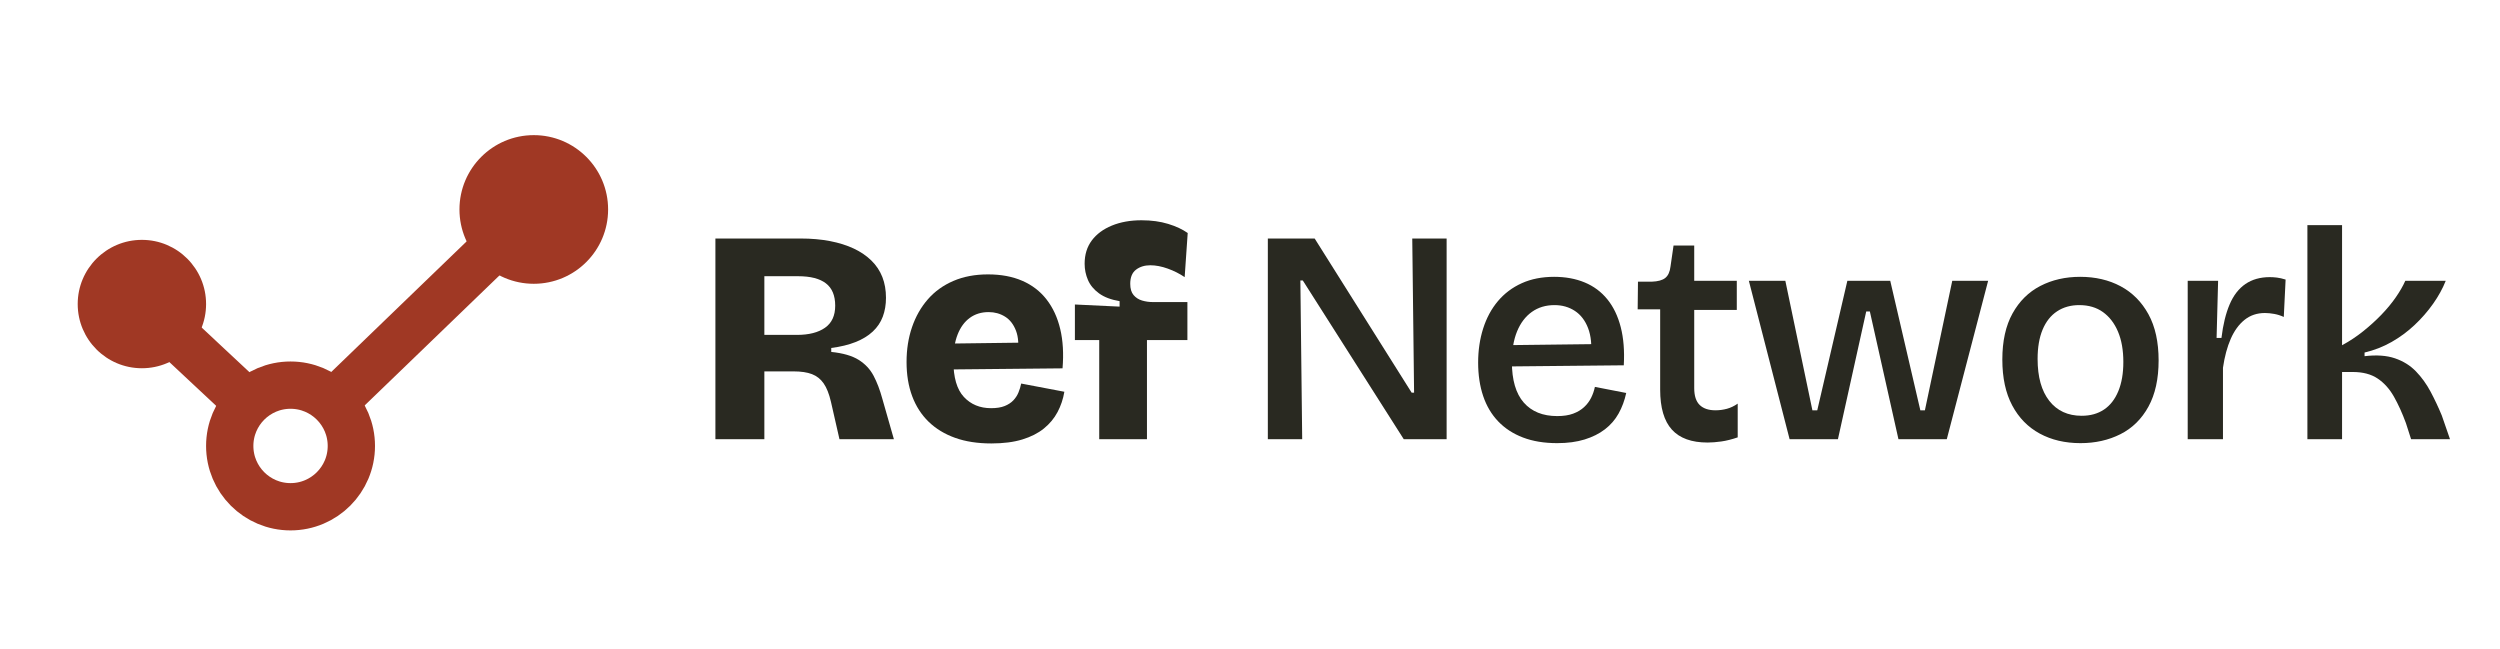
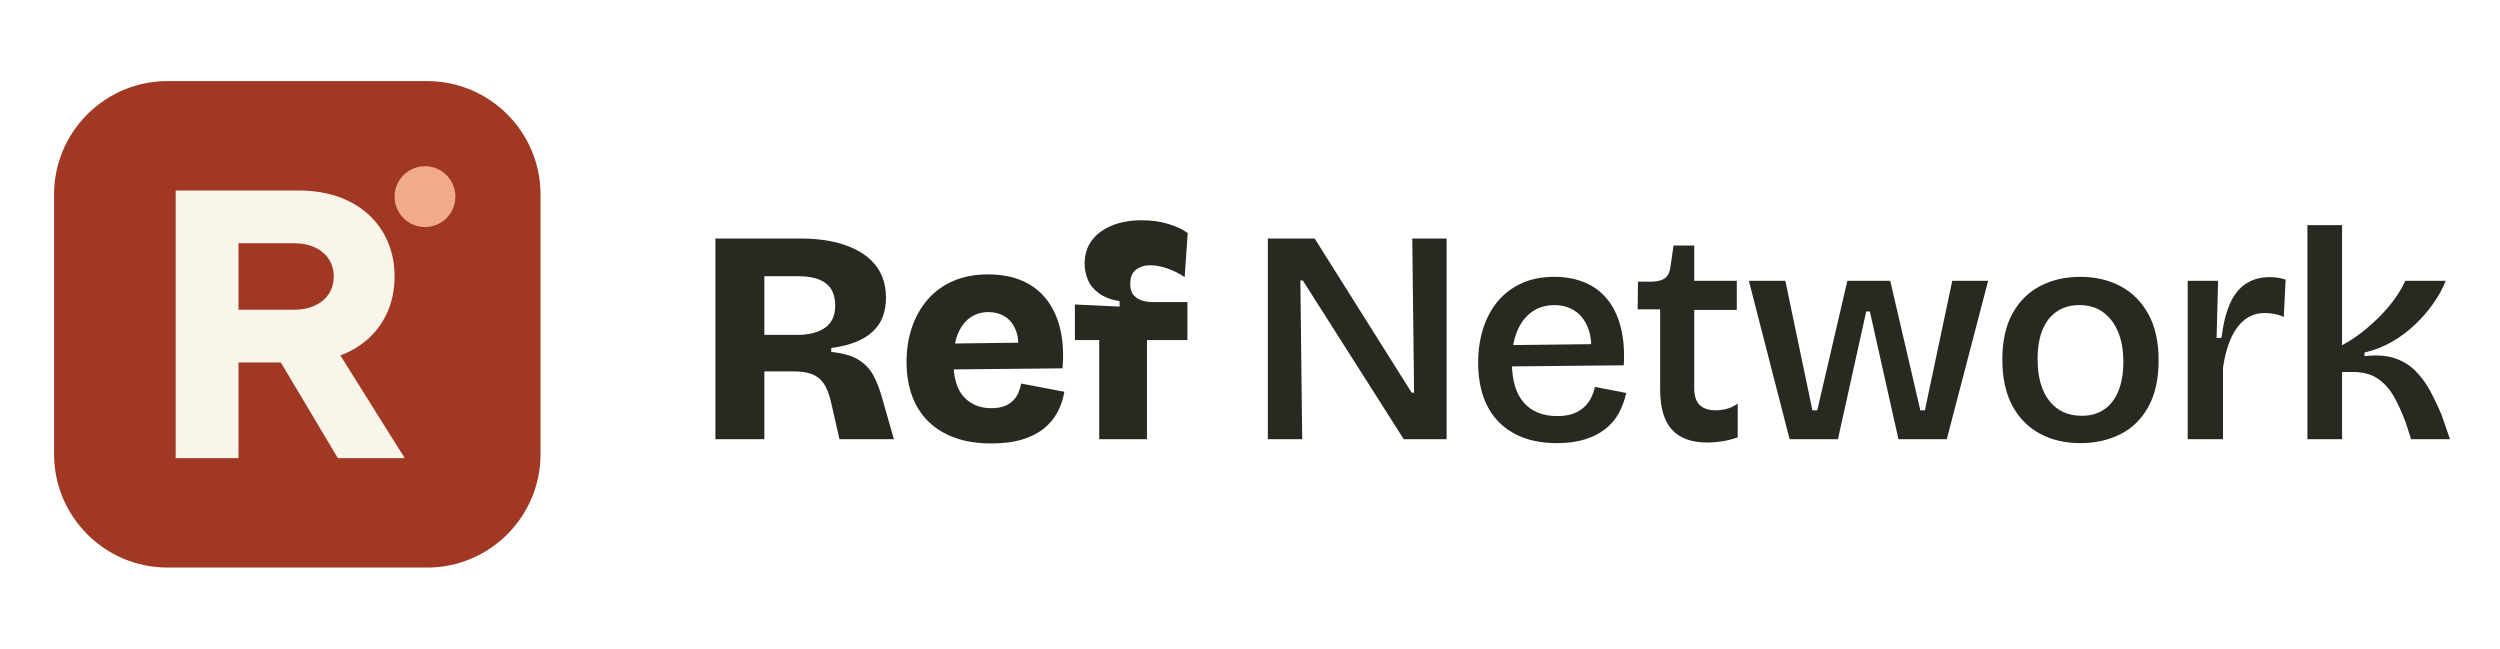
<svg xmlns="http://www.w3.org/2000/svg" viewBox="0 0 370 96" role="img" aria-label="Ref Network">
-   <path d="M21 45 36.25 59.25M50.75 58.25 79 31" fill="none" stroke="#A03824" stroke-width="7" stroke-linecap="round" />
-   <circle cx="21" cy="45" r="9.5" fill="#A03824" />
-   <circle cx="79" cy="31" r="11" fill="#A03824" />
-   <circle cx="43" cy="66" r="9" fill="none" stroke="#A03824" stroke-width="7" />
+   <g transform="translate(8,12) scale(0.6)">
+     <rect width="120" height="120" rx="28" fill="#A03824" />
+     <path fill="#FAF5EB" fill-rule="evenodd" d="M30 27 H60.5 C74.8 27 84 35.8 84 48.2 C84 60.6 74.8 69.4 60.5 69.4 H45.5 V93 H30 V27 Z M45.5 40 V56.4 H59.2 C65.2 56.4 69 53 69 48.2 C69 43.4 65.2 40 59.2 40 H45.5 Z" />
+     <path fill="#FAF5EB" d="M54.5 67 H70.2 L86.5 93 H70 Z" />
+     <circle cx="91.5" cy="28.5" r="7.5" fill="#F1AB8A" />
+   </g>
  <path fill="#292921" d="M105.88 65.0V35.3H118.48Q120.865 35.3 122.845 35.682Q124.825 36.065 126.355 36.785Q127.885 37.505 128.965 38.562Q130.045 39.62 130.585 40.993Q131.125 42.365 131.125 44.075Q131.125 45.605 130.653 46.865Q130.18 48.125 129.168 49.07Q128.155 50.015 126.625 50.623Q125.095 51.23 123.025 51.5V52.085Q125.635 52.355 127.075 53.255Q128.515 54.155 129.28 55.595Q130.045 57.035 130.585 59.015L132.295 65.0H124.24L122.98 59.465Q122.575 57.71 121.9 56.742Q121.225 55.775 120.167 55.37Q119.11 54.965 117.445 54.965H113.125V65.0ZM113.125 49.565H117.94Q120.595 49.565 122.102 48.508Q123.61 47.45 123.61 45.245Q123.61 42.995 122.237 41.938Q120.865 40.88 118.12 40.88H113.125Z" />
  <path fill="#292921" d="M146.725 65.63Q143.665 65.63 141.347 64.797Q139.03 63.965 137.433 62.413Q135.835 60.86 135.002 58.633Q134.17 56.405 134.17 53.57Q134.17 50.78 134.98 48.418Q135.79 46.055 137.32 44.3Q138.85 42.545 141.1 41.578Q143.35 40.61 146.23 40.61Q149.11 40.61 151.292 41.555Q153.475 42.5 154.892 44.322Q156.31 46.145 156.917 48.71Q157.525 51.275 157.255 54.515L138.895 54.695V50.87L152.89 50.69L150.595 52.58Q150.91 50.375 150.37 48.957Q149.83 47.54 148.75 46.865Q147.67 46.19 146.32 46.19Q144.7 46.19 143.53 47.045Q142.36 47.9 141.73 49.498Q141.1 51.095 141.1 53.39Q141.1 57.08 142.652 58.745Q144.205 60.41 146.68 60.41Q147.895 60.41 148.683 60.095Q149.47 59.78 149.965 59.263Q150.46 58.745 150.73 58.093Q151.0 57.44 151.135 56.765L157.525 57.98Q157.255 59.6 156.512 60.995Q155.77 62.39 154.487 63.425Q153.205 64.46 151.292 65.045Q149.38 65.63 146.725 65.63Z" />
  <path fill="#292921" d="M162.685 65.0V50.33H159.085V45.065L165.7 45.38V44.57Q163.81 44.255 162.662 43.422Q161.515 42.59 161.02 41.443Q160.525 40.295 160.525 39.035Q160.525 37.01 161.582 35.593Q162.64 34.175 164.552 33.388Q166.465 32.6 168.94 32.6Q171.145 32.6 172.9 33.14Q174.655 33.68 175.78 34.49L175.33 41.015Q174.205 40.25 172.832 39.755Q171.46 39.26 170.245 39.26Q168.985 39.26 168.13 39.913Q167.275 40.565 167.275 42.005Q167.275 43.085 167.77 43.67Q168.265 44.255 169.03 44.48Q169.795 44.705 170.605 44.705H175.735V50.33H169.75V65.0Z" />
  <path fill="#292921" d="M187.64 65.0V35.3H194.57L208.925 58.115H209.285L209.015 35.3H214.1V65.0H207.755L192.815 41.51H192.455L192.725 65.0Z" />
  <path fill="#292921" d="M230.465 65.585Q227.585 65.585 225.403 64.752Q223.22 63.92 221.735 62.367Q220.25 60.815 219.507 58.61Q218.765 56.405 218.765 53.66Q218.765 50.96 219.507 48.62Q220.25 46.28 221.69 44.57Q223.13 42.86 225.222 41.915Q227.315 40.97 230.015 40.97Q232.535 40.97 234.537 41.803Q236.54 42.635 237.89 44.3Q239.24 45.965 239.87 48.418Q240.5 50.87 240.32 54.065L222.05 54.245V51.095L237.125 50.915L235.46 52.76Q235.685 50.24 235.032 48.553Q234.38 46.865 233.075 46.01Q231.77 45.155 230.06 45.155Q228.125 45.155 226.707 46.168Q225.29 47.18 224.525 49.047Q223.76 50.915 223.76 53.57Q223.76 57.575 225.515 59.578Q227.27 61.58 230.465 61.58Q231.86 61.58 232.827 61.22Q233.795 60.86 234.447 60.252Q235.1 59.645 235.483 58.88Q235.865 58.115 236.045 57.26L240.68 58.16Q240.32 59.825 239.555 61.198Q238.79 62.57 237.53 63.537Q236.27 64.505 234.515 65.045Q232.76 65.585 230.465 65.585Z" />
  <path fill="#292921" d="M252.725 65.495Q249.17 65.495 247.438 63.583Q245.705 61.67 245.705 57.665V45.785H242.375L242.42 41.69H244.445Q245.84 41.645 246.47 41.127Q247.1 40.61 247.235 39.44L247.685 36.335H250.745V41.555H257.045V45.875H250.745V57.44Q250.745 59.15 251.555 59.938Q252.365 60.725 253.895 60.725Q254.75 60.725 255.583 60.5Q256.415 60.275 257.18 59.735V64.73Q255.875 65.18 254.75 65.338Q253.625 65.495 252.725 65.495Z" />
  <path fill="#292921" d="M264.86 65.0 258.83 41.555H264.23L268.235 60.725H268.955L273.41 41.555H279.755L284.21 60.725H284.885L288.935 41.555H294.245L288.125 65.0H280.97L276.74 46.1H276.2L272.015 65.0Z" />
  <path fill="#292921" d="M307.91 65.585Q304.49 65.585 301.88 64.167Q299.27 62.75 297.808 60.005Q296.345 57.26 296.345 53.21Q296.345 49.115 297.853 46.392Q299.36 43.67 301.97 42.32Q304.58 40.97 307.865 40.97Q311.24 40.97 313.85 42.365Q316.46 43.76 317.968 46.505Q319.475 49.25 319.475 53.345Q319.475 57.44 317.968 60.185Q316.46 62.93 313.828 64.257Q311.195 65.585 307.91 65.585ZM308.09 61.535Q310.025 61.535 311.398 60.612Q312.77 59.69 313.513 57.89Q314.255 56.09 314.255 53.57Q314.255 50.96 313.468 49.093Q312.68 47.225 311.24 46.19Q309.8 45.155 307.73 45.155Q305.84 45.155 304.445 46.078Q303.05 47.0 302.308 48.778Q301.565 50.555 301.565 53.12Q301.565 57.125 303.298 59.33Q305.03 61.535 308.09 61.535Z" />
  <path fill="#292921" d="M323.78 65.0V53.03V41.555H328.28L328.055 50.015H328.775Q329.135 47.045 329.99 45.043Q330.845 43.04 332.33 42.028Q333.815 41.015 335.93 41.015Q336.425 41.015 336.988 41.083Q337.55 41.15 338.27 41.375L338.0 46.91Q337.325 46.595 336.583 46.46Q335.84 46.325 335.21 46.325Q333.455 46.325 332.195 47.338Q330.935 48.35 330.148 50.15Q329.36 51.95 329.0 54.425V65.0Z" />
  <path fill="#292921" d="M341.495 65.0V33.32H346.625V51.095Q348.29 50.195 349.752 49.025Q351.215 47.855 352.452 46.573Q353.69 45.29 354.59 43.985Q355.49 42.68 355.985 41.555H361.97Q361.295 43.265 360.103 44.953Q358.91 46.64 357.358 48.102Q355.805 49.565 353.938 50.623Q352.07 51.68 349.955 52.175V52.715Q352.61 52.4 354.455 53.03Q356.3 53.66 357.56 54.965Q358.82 56.27 359.72 57.957Q360.62 59.645 361.385 61.49L362.6 65.0H356.84L356.075 62.615Q355.265 60.41 354.298 58.7Q353.33 56.99 351.89 56.023Q350.45 55.055 348.2 55.055H346.625V65.0Z" />
</svg>
